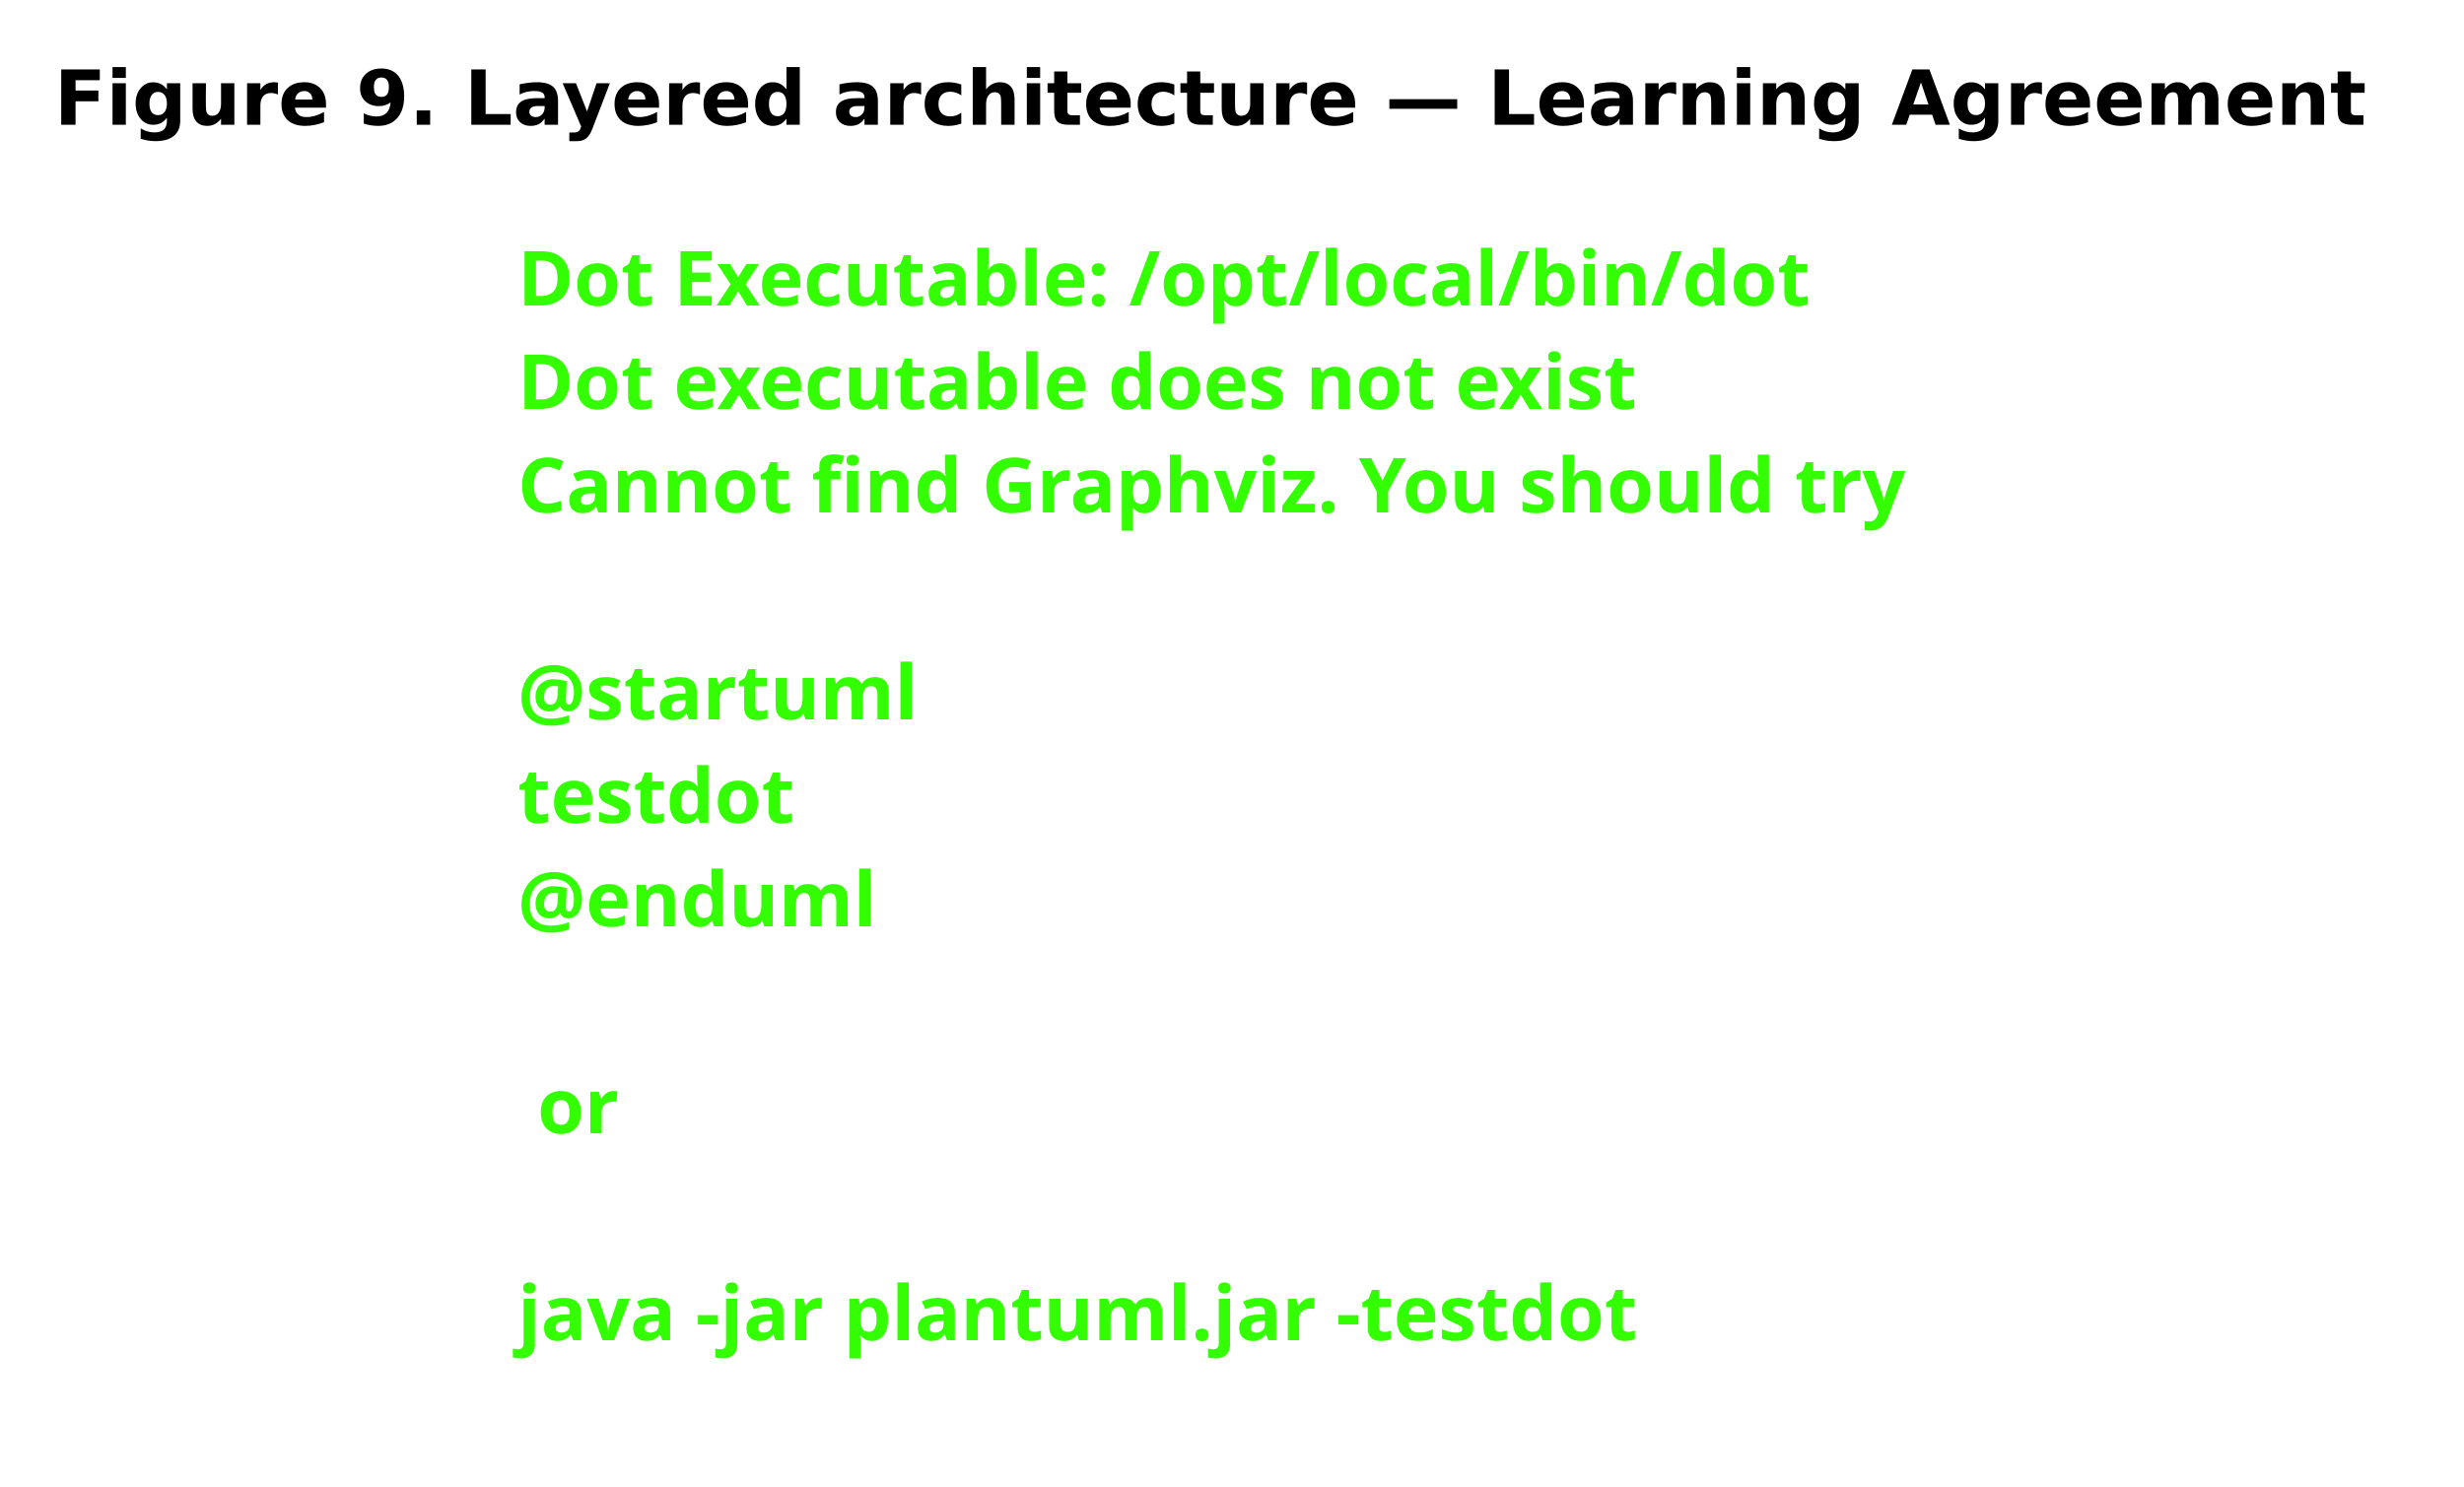
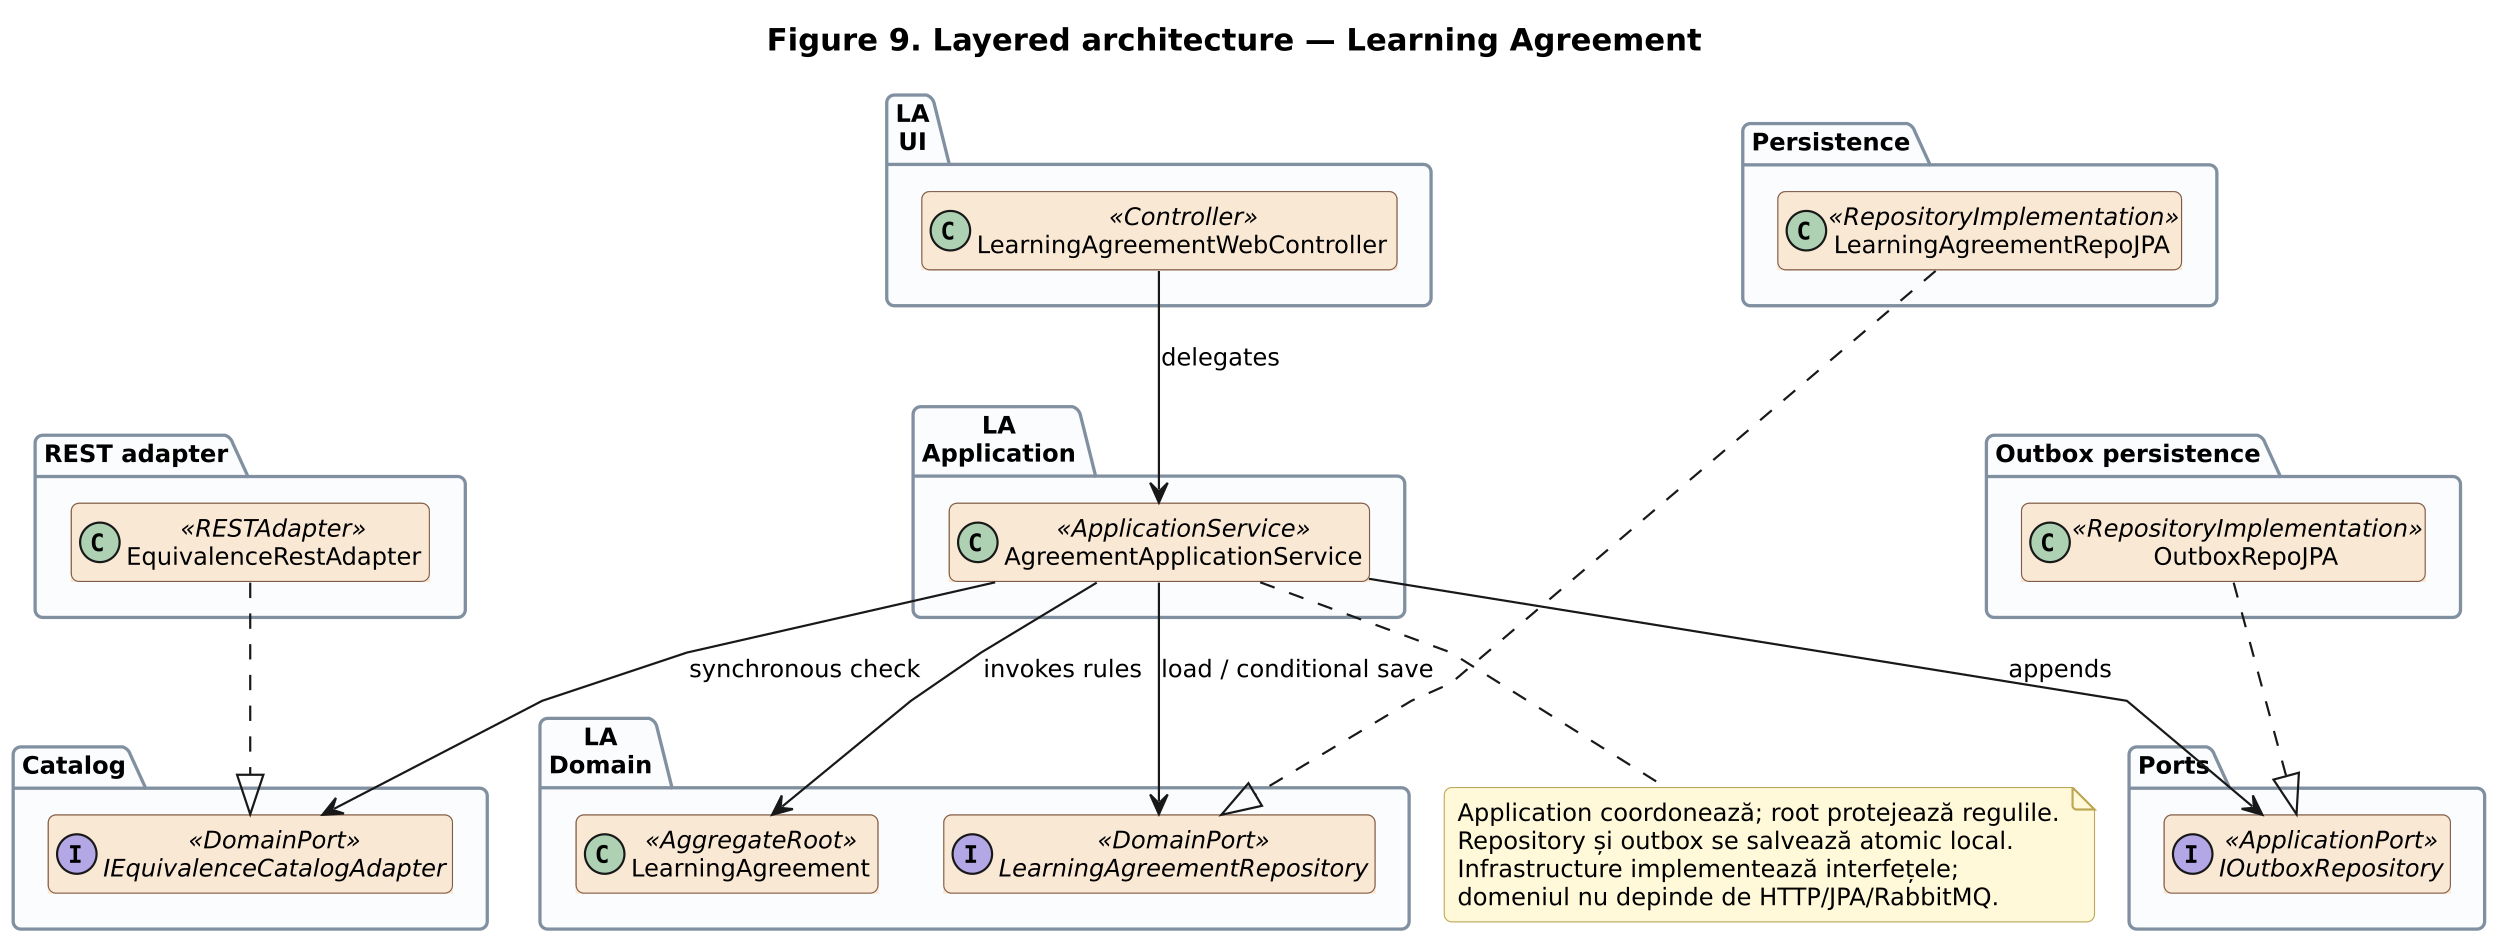
- <svg xmlns="http://www.w3.org/2000/svg" contentStyleType="text/css" data-diagram-type="CLASS" height="274px" preserveAspectRatio="none" style="width:454px;height:274px;background:#FFFFFF;" version="1.1" viewBox="0 0 454 274" width="454px" zoomAndPan="magnify">
+ <svg xmlns="http://www.w3.org/2000/svg" contentStyleType="text/css" data-diagram-type="CLASS" height="430px" preserveAspectRatio="none" style="width:1139px;height:430px;background:#FFFFFF;" version="1.1" viewBox="0 0 1139 430" width="1139px" zoomAndPan="magnify">
  <defs />
  <g>
    <g class="title" data-source-line="1">
-       <text fill="#000000" font-family="DejaVu Sans" font-size="14" font-weight="bold" lengthAdjust="spacing" textLength="426.44" x="10" y="22.995">Figure 9. Layered architecture — Learning Agreement</text>
+       <text fill="#000000" font-family="DejaVu Sans" font-size="14" font-weight="bold" lengthAdjust="spacing" textLength="426.44" x="349.28" y="22.995">Figure 9. Layered architecture — Learning Agreement</text>
    </g>
-     <text fill="#33FF02" font-family="sans-serif" font-size="14" font-weight="bold" lengthAdjust="spacing" textLength="238.433" x="95.382" y="56.297">Dot Executable: /opt/local/bin/dot</text>
-     <text fill="#33FF02" font-family="sans-serif" font-size="14" font-weight="bold" lengthAdjust="spacing" textLength="207.003" x="95.382" y="75.365">Dot executable does not exist</text>
-     <text fill="#33FF02" font-family="sans-serif" font-size="14" font-weight="bold" lengthAdjust="spacing" textLength="256.675" x="95.382" y="94.433">Cannot find Graphviz. You should try</text>
-     <text fill="#33FF02" font-family="sans-serif" font-size="14" font-weight="bold" lengthAdjust="spacing" textLength="3.64" x="95.382" y="113.501"> </text>
-     <text fill="#33FF02" font-family="sans-serif" font-size="14" font-weight="bold" lengthAdjust="spacing" textLength="73.696" x="95.382" y="132.569">@startuml</text>
-     <text fill="#33FF02" font-family="sans-serif" font-size="14" font-weight="bold" lengthAdjust="spacing" textLength="50.988" x="95.382" y="151.637">testdot</text>
-     <text fill="#33FF02" font-family="sans-serif" font-size="14" font-weight="bold" lengthAdjust="spacing" textLength="66.108" x="95.382" y="170.704">@enduml</text>
-     <text fill="#33FF02" font-family="sans-serif" font-size="14" font-weight="bold" lengthAdjust="spacing" textLength="3.64" x="95.382" y="189.772"> </text>
-     <text fill="#33FF02" font-family="sans-serif" font-size="14" font-weight="bold" lengthAdjust="spacing" textLength="15.022" x="99.022" y="208.84">or</text>
-     <text fill="#33FF02" font-family="sans-serif" font-size="14" font-weight="bold" lengthAdjust="spacing" textLength="3.64" x="95.382" y="227.908"> </text>
-     <text fill="#33FF02" font-family="sans-serif" font-size="14" font-weight="bold" lengthAdjust="spacing" textLength="206.303" x="95.382" y="246.976">java -jar plantuml.jar -testdot</text>
-     <text fill="#33FF02" font-family="sans-serif" font-size="14" font-weight="bold" lengthAdjust="spacing" textLength="3.64" x="95.382" y="266.044"> </text>
+     <g class="cluster" data-qualified-name="CatalogContract" data-source-line="4" id="ent0016">
+       <path d="M9.5,340.297 L55.878,340.297 A5.25,5.25 0 0 1 59.378,343.797 L66.378,359.102 L218.5,359.102 A3.5,3.5 0 0 1 222,362.602 L222,419.797 A3.5,3.5 0 0 1 218.5,423.297 L9.5,423.297 A3.5,3.5 0 0 1 6,419.797 L6,343.797 A3.5,3.5 0 0 1 9.5,340.297" fill="#FAFCFE" style="stroke:#8090A0;stroke-width:1.5;" />
+       <line style="stroke:#8090A0;stroke-width:1.5;" x1="6" x2="66.378" y1="359.102" y2="359.102" />
+       <text fill="#000000" font-family="DejaVu Sans" font-size="11" font-weight="bold" lengthAdjust="spacing" textLength="47.378" x="10" y="352.507">Catalog</text>
+     </g>
+     <g class="cluster" data-qualified-name="AgreementDomain" data-source-line="5" id="ent0022">
+       <path d="M249.5,327.297 L295.674,327.297 A5.25,5.25 0 0 1 299.174,330.797 L306.174,358.906 L638.5,358.906 A3.5,3.5 0 0 1 642,362.406 L642,419.797 A3.5,3.5 0 0 1 638.5,423.297 L249.5,423.297 A3.5,3.5 0 0 1 246,419.797 L246,330.797 A3.5,3.5 0 0 1 249.5,327.297" fill="#FAFCFE" style="stroke:#8090A0;stroke-width:1.5;" />
+       <line style="stroke:#8090A0;stroke-width:1.5;" x1="246" x2="306.174" y1="358.906" y2="358.906" />
+       <text fill="#000000" font-family="DejaVu Sans" font-size="11" font-weight="bold" lengthAdjust="spacing" textLength="15.523" x="265.826" y="339.507">LA</text>
+       <text fill="#000000" font-family="DejaVu Sans" font-size="11" font-weight="bold" lengthAdjust="spacing" textLength="47.174" x="250" y="352.312">Domain</text>
+     </g>
+     <g class="cluster" data-qualified-name="OutboxContract" data-source-line="4" id="ent0041">
+       <path d="M973.5,340.297 L1005.35,340.297 A5.25,5.25 0 0 1 1008.85,343.797 L1015.85,359.102 L1128.5,359.102 A3.5,3.5 0 0 1 1132,362.602 L1132,419.797 A3.5,3.5 0 0 1 1128.5,423.297 L973.5,423.297 A3.5,3.5 0 0 1 970,419.797 L970,343.797 A3.5,3.5 0 0 1 973.5,340.297" fill="#FAFCFE" style="stroke:#8090A0;stroke-width:1.5;" />
+       <line style="stroke:#8090A0;stroke-width:1.5;" x1="970" x2="1015.85" y1="359.102" y2="359.102" />
+       <text fill="#000000" font-family="DejaVu Sans" font-size="11" font-weight="bold" lengthAdjust="spacing" textLength="32.85" x="974" y="352.507">Ports</text>
+     </g>
+     <g class="cluster" data-qualified-name="AgreementPresentation" data-source-line="6" id="ent0046">
+       <path d="M407.5,43.297 L422.022,43.297 A5.25,5.25 0 0 1 425.522,46.797 L432.522,74.906 L648.5,74.906 A3.5,3.5 0 0 1 652,78.406 L652,135.797 A3.5,3.5 0 0 1 648.5,139.297 L407.5,139.297 A3.5,3.5 0 0 1 404,135.797 L404,46.797 A3.5,3.5 0 0 1 407.5,43.297" fill="#FAFCFE" style="stroke:#8090A0;stroke-width:1.5;" />
+       <line style="stroke:#8090A0;stroke-width:1.5;" x1="404" x2="432.522" y1="74.906" y2="74.906" />
+       <text fill="#000000" font-family="DejaVu Sans" font-size="11" font-weight="bold" lengthAdjust="spacing" textLength="15.523" x="408" y="55.507">LA</text>
+       <text fill="#000000" font-family="DejaVu Sans" font-size="11" font-weight="bold" lengthAdjust="spacing" textLength="13.025" x="409.249" y="68.312">UI</text>
+     </g>
+     <g class="cluster" data-qualified-name="AgreementApplication" data-source-line="16" id="ent0048">
+       <path d="M419.5,185.297 L488.663,185.297 A5.25,5.25 0 0 1 492.163,188.797 L499.163,216.906 L636.5,216.906 A3.5,3.5 0 0 1 640,220.406 L640,277.797 A3.5,3.5 0 0 1 636.5,281.297 L419.5,281.297 A3.5,3.5 0 0 1 416,277.797 L416,188.797 A3.5,3.5 0 0 1 419.5,185.297" fill="#FAFCFE" style="stroke:#8090A0;stroke-width:1.5;" />
+       <line style="stroke:#8090A0;stroke-width:1.5;" x1="416" x2="499.163" y1="216.906" y2="216.906" />
+       <text fill="#000000" font-family="DejaVu Sans" font-size="11" font-weight="bold" lengthAdjust="spacing" textLength="15.523" x="447.32" y="197.507">LA</text>
+       <text fill="#000000" font-family="DejaVu Sans" font-size="11" font-weight="bold" lengthAdjust="spacing" textLength="70.163" x="420" y="210.312">Application</text>
+     </g>
+     <g class="cluster" data-qualified-name="AgreementPersistence" data-source-line="29" id="ent0050">
+       <path d="M797.5,56.297 L868.843,56.297 A5.25,5.25 0 0 1 872.343,59.797 L879.343,75.102 L1006.5,75.102 A3.5,3.5 0 0 1 1010,78.602 L1010,135.797 A3.5,3.5 0 0 1 1006.5,139.297 L797.5,139.297 A3.5,3.5 0 0 1 794,135.797 L794,59.797 A3.5,3.5 0 0 1 797.5,56.297" fill="#FAFCFE" style="stroke:#8090A0;stroke-width:1.5;" />
+       <line style="stroke:#8090A0;stroke-width:1.5;" x1="794" x2="879.343" y1="75.102" y2="75.102" />
+       <text fill="#000000" font-family="DejaVu Sans" font-size="11" font-weight="bold" lengthAdjust="spacing" textLength="72.343" x="798" y="68.507">Persistence</text>
+     </g>
+     <g class="cluster" data-qualified-name="AgreementOutbound" data-source-line="35" id="ent0052">
+       <path d="M19.5,198.297 L102.477,198.297 A5.25,5.25 0 0 1 105.977,201.797 L112.977,217.102 L208.5,217.102 A3.5,3.5 0 0 1 212,220.602 L212,277.797 A3.5,3.5 0 0 1 208.5,281.297 L19.5,281.297 A3.5,3.5 0 0 1 16,277.797 L16,201.797 A3.5,3.5 0 0 1 19.5,198.297" fill="#FAFCFE" style="stroke:#8090A0;stroke-width:1.5;" />
+       <line style="stroke:#8090A0;stroke-width:1.5;" x1="16" x2="112.977" y1="217.102" y2="217.102" />
+       <text fill="#000000" font-family="DejaVu Sans" font-size="11" font-weight="bold" lengthAdjust="spacing" textLength="83.977" x="20" y="210.507">REST adapter</text>
+     </g>
+     <g class="cluster" data-qualified-name="OutboxPersistence" data-source-line="40" id="ent0054">
+       <path d="M908.5,198.297 L1028.452,198.297 A5.25,5.25 0 0 1 1031.952,201.797 L1038.952,217.102 L1117.5,217.102 A3.5,3.5 0 0 1 1121,220.602 L1121,277.797 A3.5,3.5 0 0 1 1117.5,281.297 L908.5,281.297 A3.5,3.5 0 0 1 905,277.797 L905,201.797 A3.5,3.5 0 0 1 908.5,198.297" fill="#FAFCFE" style="stroke:#8090A0;stroke-width:1.5;" />
+       <line style="stroke:#8090A0;stroke-width:1.5;" x1="905" x2="1038.952" y1="217.102" y2="217.102" />
+       <text fill="#000000" font-family="DejaVu Sans" font-size="11" font-weight="bold" lengthAdjust="spacing" textLength="120.952" x="909" y="210.507">Outbox persistence</text>
+     </g>
+     <g class="entity" data-qualified-name="CatalogContract.IEquivalenceCatalogAdapter" data-source-line="27" id="ent0020">
+       <rect fill="#FFF8EE" height="35.609" rx="3.5" ry="3.5" style="stroke:#805B47;stroke-width:0.5;" width="184.143" x="22" y="371.297" />
+       <rect fill="#F9E8D4" height="35.609" rx="3.5" ry="3.5" style="stroke:#F9E8D4;stroke-width:0.5;" width="184.143" x="22" y="371.297" />
+       <rect fill="#F9E8D4" height="3.5" style="stroke:#F9E8D4;stroke-width:0.5;" width="184.143" x="22" y="403.406" />
+       <rect fill="none" height="35.609" rx="3.5" ry="3.5" style="stroke:#805B47;stroke-width:0.5;" width="184.143" x="22" y="371.297" />
+       <ellipse cx="35" cy="389.102" fill="#B4A7E5" rx="9" ry="9" style="stroke:#181818;stroke-width:1;" />
+       <path d="M31.922,386.477 L31.922,385.086 L36.703,385.086 L36.703,386.477 L35.109,386.477 L35.109,391.711 L36.703,391.711 L36.703,393.102 L31.922,393.102 L31.922,391.711 L33.516,391.711 L33.516,386.477 L31.922,386.477 Z " fill="#000000" />
+       <text fill="#000000" font-family="DejaVu Sans" font-size="11" font-style="italic" lengthAdjust="spacing" textLength="78.461" x="85.841" y="386.507">«DomainPort»</text>
+       <text fill="#000000" font-family="DejaVu Sans" font-size="11" font-style="italic" lengthAdjust="spacing" textLength="156.143" x="47" y="399.312">IEquivalenceCatalogAdapter</text>
+     </g>
+     <g class="entity" data-qualified-name="AgreementDomain.LearningAgreement" data-source-line="6" id="ent0023">
+       <rect fill="#FFF8EE" height="35.609" rx="3.5" ry="3.5" style="stroke:#805B47;stroke-width:0.5;" width="137.474" x="262.5" y="371.297" />
+       <rect fill="#F9E8D4" height="35.609" rx="3.5" ry="3.5" style="stroke:#F9E8D4;stroke-width:0.5;" width="137.474" x="262.5" y="371.297" />
+       <rect fill="#F9E8D4" height="3.5" style="stroke:#F9E8D4;stroke-width:0.5;" width="137.474" x="262.5" y="403.406" />
+       <rect fill="none" height="35.609" rx="3.5" ry="3.5" style="stroke:#805B47;stroke-width:0.5;" width="137.474" x="262.5" y="371.297" />
+       <ellipse cx="275.5" cy="389.102" fill="#ADD1B2" rx="9" ry="9" style="stroke:#181818;stroke-width:1;" />
+       <path d="M276.812,392.867 Q276.438,393.07 276.016,393.164 Q275.609,393.258 275.141,393.258 Q273.531,393.258 272.672,392.195 Q271.812,391.117 271.812,389.102 Q271.812,387.07 272.672,386.008 Q273.531,384.93 275.141,384.93 Q275.609,384.93 276.016,385.039 Q276.438,385.133 276.812,385.32 L276.812,387.086 Q276.391,386.711 276,386.539 Q275.625,386.367 275.219,386.367 Q274.359,386.367 273.906,387.055 Q273.469,387.742 273.469,389.102 Q273.469,390.461 273.906,391.148 Q274.359,391.836 275.219,391.836 Q275.625,391.836 276,391.664 Q276.391,391.492 276.812,391.102 L276.812,392.867 Z " fill="#000000" />
+       <text fill="#000000" font-family="DejaVu Sans" font-size="11" font-style="italic" lengthAdjust="spacing" textLength="96.578" x="293.948" y="386.507">«AggregateRoot»</text>
+       <text fill="#000000" font-family="DejaVu Sans" font-size="11" lengthAdjust="spacing" textLength="109.474" x="287.5" y="399.312">LearningAgreement</text>
+     </g>
+     <g class="entity" data-qualified-name="AgreementDomain.LearningAgreementRepository" data-source-line="42" id="ent0026">
+       <rect fill="#FFF8EE" height="35.609" rx="3.5" ry="3.5" style="stroke:#805B47;stroke-width:0.5;" width="196.459" x="430" y="371.297" />
+       <rect fill="#F9E8D4" height="35.609" rx="3.5" ry="3.5" style="stroke:#F9E8D4;stroke-width:0.5;" width="196.459" x="430" y="371.297" />
+       <rect fill="#F9E8D4" height="3.5" style="stroke:#F9E8D4;stroke-width:0.5;" width="196.459" x="430" y="403.406" />
+       <rect fill="none" height="35.609" rx="3.5" ry="3.5" style="stroke:#805B47;stroke-width:0.5;" width="196.459" x="430" y="371.297" />
+       <ellipse cx="443" cy="389.102" fill="#B4A7E5" rx="9" ry="9" style="stroke:#181818;stroke-width:1;" />
+       <path d="M439.922,386.477 L439.922,385.086 L444.703,385.086 L444.703,386.477 L443.109,386.477 L443.109,391.711 L444.703,391.711 L444.703,393.102 L439.922,393.102 L439.922,391.711 L441.516,391.711 L441.516,386.477 L439.922,386.477 Z " fill="#000000" />
+       <text fill="#000000" font-family="DejaVu Sans" font-size="11" font-style="italic" lengthAdjust="spacing" textLength="78.461" x="499.999" y="386.507">«DomainPort»</text>
+       <text fill="#000000" font-family="DejaVu Sans" font-size="11" font-style="italic" lengthAdjust="spacing" textLength="168.459" x="455" y="399.312">LearningAgreementRepository</text>
+     </g>
+     <g class="entity" data-qualified-name="OutboxContract.IOutboxRepository" data-source-line="5" id="ent0042">
+       <rect fill="#FFF8EE" height="35.609" rx="3.5" ry="3.5" style="stroke:#805B47;stroke-width:0.5;" width="130.394" x="986" y="371.297" />
+       <rect fill="#F9E8D4" height="35.609" rx="3.5" ry="3.5" style="stroke:#F9E8D4;stroke-width:0.5;" width="130.394" x="986" y="371.297" />
+       <rect fill="#F9E8D4" height="3.5" style="stroke:#F9E8D4;stroke-width:0.5;" width="130.394" x="986" y="403.406" />
+       <rect fill="none" height="35.609" rx="3.5" ry="3.5" style="stroke:#805B47;stroke-width:0.5;" width="130.394" x="986" y="371.297" />
+       <ellipse cx="999" cy="389.102" fill="#B4A7E5" rx="9" ry="9" style="stroke:#181818;stroke-width:1;" />
+       <path d="M995.922,386.477 L995.922,385.086 L1000.703,385.086 L1000.703,386.477 L999.109,386.477 L999.109,391.711 L1000.703,391.711 L1000.703,393.102 L995.922,393.102 L995.922,391.711 L997.516,391.711 L997.516,386.477 L995.922,386.477 Z " fill="#000000" />
+       <text fill="#000000" font-family="DejaVu Sans" font-size="11" font-style="italic" lengthAdjust="spacing" textLength="97.238" x="1013.578" y="386.507">«ApplicationPort»</text>
+       <text fill="#000000" font-family="DejaVu Sans" font-size="11" font-style="italic" lengthAdjust="spacing" textLength="102.394" x="1011" y="399.312">IOutboxRepository</text>
+     </g>
+     <g class="entity" data-qualified-name="AgreementPresentation.LearningAgreementWebController" data-source-line="7" id="ent0047">
+       <rect fill="#FFF8EE" height="35.609" rx="3.5" ry="3.5" style="stroke:#805B47;stroke-width:0.5;" width="216.45" x="420" y="87.297" />
+       <rect fill="#F9E8D4" height="35.609" rx="3.5" ry="3.5" style="stroke:#F9E8D4;stroke-width:0.5;" width="216.45" x="420" y="87.297" />
+       <rect fill="#F9E8D4" height="3.5" style="stroke:#F9E8D4;stroke-width:0.5;" width="216.45" x="420" y="119.406" />
+       <rect fill="none" height="35.609" rx="3.5" ry="3.5" style="stroke:#805B47;stroke-width:0.5;" width="216.45" x="420" y="87.297" />
+       <ellipse cx="433" cy="105.102" fill="#ADD1B2" rx="9" ry="9" style="stroke:#181818;stroke-width:1;" />
+       <path d="M434.312,108.867 Q433.938,109.07 433.516,109.164 Q433.109,109.258 432.641,109.258 Q431.031,109.258 430.172,108.195 Q429.312,107.117 429.312,105.102 Q429.312,103.07 430.172,102.008 Q431.031,100.93 432.641,100.93 Q433.109,100.93 433.516,101.039 Q433.938,101.133 434.312,101.32 L434.312,103.086 Q433.891,102.711 433.5,102.539 Q433.125,102.367 432.719,102.367 Q431.859,102.367 431.406,103.055 Q430.969,103.742 430.969,105.102 Q430.969,106.461 431.406,107.148 Q431.859,107.836 432.719,107.836 Q433.125,107.836 433.5,107.664 Q433.891,107.492 434.312,107.102 L434.312,108.867 Z " fill="#000000" />
+       <text fill="#000000" font-family="DejaVu Sans" font-size="11" font-style="italic" lengthAdjust="spacing" textLength="67.928" x="505.261" y="102.507">«Controller»</text>
+       <text fill="#000000" font-family="DejaVu Sans" font-size="11" lengthAdjust="spacing" textLength="188.45" x="445" y="115.312">LearningAgreementWebController</text>
+     </g>
+     <g class="entity" data-qualified-name="AgreementApplication.AgreementApplicationService" data-source-line="17" id="ent0049">
+       <rect fill="#FFF8EE" height="35.609" rx="3.5" ry="3.5" style="stroke:#805B47;stroke-width:0.5;" width="191.448" x="432.5" y="229.297" />
+       <rect fill="#F9E8D4" height="35.609" rx="3.5" ry="3.5" style="stroke:#F9E8D4;stroke-width:0.5;" width="191.448" x="432.5" y="229.297" />
+       <rect fill="#F9E8D4" height="3.5" style="stroke:#F9E8D4;stroke-width:0.5;" width="191.448" x="432.5" y="261.406" />
+       <rect fill="none" height="35.609" rx="3.5" ry="3.5" style="stroke:#805B47;stroke-width:0.5;" width="191.448" x="432.5" y="229.297" />
+       <ellipse cx="445.5" cy="247.102" fill="#ADD1B2" rx="9" ry="9" style="stroke:#181818;stroke-width:1;" />
+       <path d="M446.812,250.867 Q446.438,251.07 446.016,251.164 Q445.609,251.258 445.141,251.258 Q443.531,251.258 442.672,250.195 Q441.812,249.117 441.812,247.102 Q441.812,245.07 442.672,244.008 Q443.531,242.93 445.141,242.93 Q445.609,242.93 446.016,243.039 Q446.438,243.133 446.812,243.32 L446.812,245.086 Q446.391,244.711 446,244.539 Q445.625,244.367 445.219,244.367 Q444.359,244.367 443.906,245.055 Q443.469,245.742 443.469,247.102 Q443.469,248.461 443.906,249.148 Q444.359,249.836 445.219,249.836 Q445.625,249.836 446,249.664 Q446.391,249.492 446.812,249.102 L446.812,250.867 Z " fill="#000000" />
+       <text fill="#000000" font-family="DejaVu Sans" font-size="11" font-style="italic" lengthAdjust="spacing" textLength="115.693" x="481.377" y="244.507">«ApplicationService»</text>
+       <text fill="#000000" font-family="DejaVu Sans" font-size="11" lengthAdjust="spacing" textLength="163.448" x="457.5" y="257.312">AgreementApplicationService</text>
+     </g>
+     <g class="entity" data-qualified-name="AgreementPersistence.LearningAgreementRepoJPA" data-source-line="30" id="ent0051">
+       <rect fill="#FFF8EE" height="35.609" rx="3.5" ry="3.5" style="stroke:#805B47;stroke-width:0.5;" width="183.908" x="810" y="87.297" />
+       <rect fill="#F9E8D4" height="35.609" rx="3.5" ry="3.5" style="stroke:#F9E8D4;stroke-width:0.5;" width="183.908" x="810" y="87.297" />
+       <rect fill="#F9E8D4" height="3.5" style="stroke:#F9E8D4;stroke-width:0.5;" width="183.908" x="810" y="119.406" />
+       <rect fill="none" height="35.609" rx="3.5" ry="3.5" style="stroke:#805B47;stroke-width:0.5;" width="183.908" x="810" y="87.297" />
+       <ellipse cx="823" cy="105.102" fill="#ADD1B2" rx="9" ry="9" style="stroke:#181818;stroke-width:1;" />
+       <path d="M824.312,108.867 Q823.938,109.07 823.516,109.164 Q823.109,109.258 822.641,109.258 Q821.031,109.258 820.172,108.195 Q819.312,107.117 819.312,105.102 Q819.312,103.07 820.172,102.008 Q821.031,100.93 822.641,100.93 Q823.109,100.93 823.516,101.039 Q823.938,101.133 824.312,101.32 L824.312,103.086 Q823.891,102.711 823.5,102.539 Q823.125,102.367 822.719,102.367 Q821.859,102.367 821.406,103.055 Q820.969,103.742 820.969,105.102 Q820.969,106.461 821.406,107.148 Q821.859,107.836 822.719,107.836 Q823.125,107.836 823.5,107.664 Q823.891,107.492 824.312,107.102 L824.312,108.867 Z " fill="#000000" />
+       <text fill="#000000" font-family="DejaVu Sans" font-size="11" font-style="italic" lengthAdjust="spacing" textLength="159.908" x="833" y="102.507">«RepositoryImplementation»</text>
+       <text fill="#000000" font-family="DejaVu Sans" font-size="11" lengthAdjust="spacing" textLength="154.999" x="835.455" y="115.312">LearningAgreementRepoJPA</text>
+     </g>
+     <g class="entity" data-qualified-name="AgreementOutbound.EquivalenceRestAdapter" data-source-line="36" id="ent0053">
+       <rect fill="#FFF8EE" height="35.609" rx="3.5" ry="3.5" style="stroke:#805B47;stroke-width:0.5;" width="163.11" x="32.5" y="229.297" />
+       <rect fill="#F9E8D4" height="35.609" rx="3.5" ry="3.5" style="stroke:#F9E8D4;stroke-width:0.5;" width="163.11" x="32.5" y="229.297" />
+       <rect fill="#F9E8D4" height="3.5" style="stroke:#F9E8D4;stroke-width:0.5;" width="163.11" x="32.5" y="261.406" />
+       <rect fill="none" height="35.609" rx="3.5" ry="3.5" style="stroke:#805B47;stroke-width:0.5;" width="163.11" x="32.5" y="229.297" />
+       <ellipse cx="45.5" cy="247.102" fill="#ADD1B2" rx="9" ry="9" style="stroke:#181818;stroke-width:1;" />
+       <path d="M46.812,250.867 Q46.438,251.07 46.016,251.164 Q45.609,251.258 45.141,251.258 Q43.531,251.258 42.672,250.195 Q41.812,249.117 41.812,247.102 Q41.812,245.07 42.672,244.008 Q43.531,242.93 45.141,242.93 Q45.609,242.93 46.016,243.039 Q46.438,243.133 46.812,243.32 L46.812,245.086 Q46.391,244.711 46,244.539 Q45.625,244.367 45.219,244.367 Q44.359,244.367 43.906,245.055 Q43.469,245.742 43.469,247.102 Q43.469,248.461 43.906,249.148 Q44.359,249.836 45.219,249.836 Q45.625,249.836 46,249.664 Q46.391,249.492 46.812,249.102 L46.812,250.867 Z " fill="#000000" />
+       <text fill="#000000" font-family="DejaVu Sans" font-size="11" font-style="italic" lengthAdjust="spacing" textLength="85.707" x="82.202" y="244.507">«RESTAdapter»</text>
+       <text fill="#000000" font-family="DejaVu Sans" font-size="11" lengthAdjust="spacing" textLength="135.11" x="57.5" y="257.312">EquivalenceRestAdapter</text>
+     </g>
+     <g class="entity" data-qualified-name="OutboxPersistence.OutboxRepoJPA" data-source-line="41" id="ent0055">
+       <rect fill="#FFF8EE" height="35.609" rx="3.5" ry="3.5" style="stroke:#805B47;stroke-width:0.5;" width="183.908" x="921" y="229.297" />
+       <rect fill="#F9E8D4" height="35.609" rx="3.5" ry="3.5" style="stroke:#F9E8D4;stroke-width:0.5;" width="183.908" x="921" y="229.297" />
+       <rect fill="#F9E8D4" height="3.5" style="stroke:#F9E8D4;stroke-width:0.5;" width="183.908" x="921" y="261.406" />
+       <rect fill="none" height="35.609" rx="3.5" ry="3.5" style="stroke:#805B47;stroke-width:0.5;" width="183.908" x="921" y="229.297" />
+       <ellipse cx="934" cy="247.102" fill="#ADD1B2" rx="9" ry="9" style="stroke:#181818;stroke-width:1;" />
+       <path d="M935.312,250.867 Q934.938,251.07 934.516,251.164 Q934.109,251.258 933.641,251.258 Q932.031,251.258 931.172,250.195 Q930.312,249.117 930.312,247.102 Q930.312,245.07 931.172,244.008 Q932.031,242.93 933.641,242.93 Q934.109,242.93 934.516,243.039 Q934.938,243.133 935.312,243.32 L935.312,245.086 Q934.891,244.711 934.5,244.539 Q934.125,244.367 933.719,244.367 Q932.859,244.367 932.406,245.055 Q931.969,245.742 931.969,247.102 Q931.969,248.461 932.406,249.148 Q932.859,249.836 933.719,249.836 Q934.125,249.836 934.5,249.664 Q934.891,249.492 935.312,249.102 L935.312,250.867 Z " fill="#000000" />
+       <text fill="#000000" font-family="DejaVu Sans" font-size="11" font-style="italic" lengthAdjust="spacing" textLength="159.908" x="944" y="244.507">«RepositoryImplementation»</text>
+       <text fill="#000000" font-family="DejaVu Sans" font-size="11" lengthAdjust="spacing" textLength="85.69" x="981.109" y="257.312">OutboxRepoJPA</text>
+     </g>
+     <g class="entity" data-qualified-name="GMN71" data-source-line="21" id="ent0072">
+       <path d="M658,362.297 L658,416.516 A3.5,3.5 0 0 0 661.5,420.016 L950.758,420.016 A3.5,3.5 0 0 0 954.258,416.516 L954.258,368.797 L944.258,358.797 L661.5,358.797 A3.5,3.5 0 0 0 658,362.297" fill="#FFF9D9" style="stroke:#BDA755;stroke-width:0.5;" />
+       <path d="M944.258,358.797 L944.258,367.047 A1.75,1.75 0 0 0 946.008,368.797 L954.258,368.797 L944.258,358.797" fill="#FFF9D9" style="stroke:#BDA755;stroke-width:1;" />
+       <text fill="#000000" font-family="DejaVu Sans" font-size="11" lengthAdjust="spacing" textLength="275.258" x="664" y="374.007">Application coordonează; root protejează regulile.</text>
+       <text fill="#000000" font-family="DejaVu Sans" font-size="11" lengthAdjust="spacing" textLength="254.278" x="664" y="386.812">Repository și outbox se salvează atomic local.</text>
+       <text fill="#000000" font-family="DejaVu Sans" font-size="11" lengthAdjust="spacing" textLength="228.755" x="664" y="399.617">Infrastructure implementează interfețele;</text>
+       <text fill="#000000" font-family="DejaVu Sans" font-size="11" lengthAdjust="spacing" textLength="247.962" x="664" y="412.421">domeniul nu depinde de HTTP/JPA/RabbitMQ.</text>
+     </g>
+     <g class="link" data-entity-1="ent0051" data-entity-2="ent0026" data-link-type="extension" data-source-line="55" id="lnk59">
+       <path codeLine="55" d="M881.87,123.427 C823.95,172.697 661,311.297 661,311.297 C661,311.297 643,319.297 643,319.297 C643,319.297 605.915,341.546 571.865,361.976" fill="none" id="LearningAgreementRepoJPA-to-LearningAgreementRepository" style="stroke:#181818;stroke-width:1;stroke-dasharray:7,7;" />
+       <polygon fill="none" points="556.43,371.237,574.952,367.121,568.778,356.831,556.43,371.237" style="stroke:#181818;stroke-width:1;" />
+     </g>
+     <g class="link" data-entity-1="ent0053" data-entity-2="ent0020" data-link-type="extension" data-source-line="56" id="lnk60">
+       <path codeLine="56" d="M114,265.467 C114,292.337 114,326.037 114,352.987" fill="none" id="EquivalenceRestAdapter-to-IEquivalenceCatalogAdapter" style="stroke:#181818;stroke-width:1;stroke-dasharray:7,7;" />
+       <polygon fill="none" points="114,370.987,120,352.987,108,352.987,114,370.987" style="stroke:#181818;stroke-width:1;" />
+     </g>
+     <g class="link" data-entity-1="ent0055" data-entity-2="ent0042" data-link-type="extension" data-source-line="57" id="lnk61">
+       <path codeLine="57" d="M1017.66,265.467 C1024.95,292.337 1034.278,326.665 1041.588,353.615" fill="none" id="OutboxRepoJPA-to-IOutboxRepository" style="stroke:#181818;stroke-width:1;stroke-dasharray:7,7;" />
+       <polygon fill="none" points="1046.3,370.987,1047.379,352.044,1035.797,355.185,1046.3,370.987" style="stroke:#181818;stroke-width:1;" />
+     </g>
+     <g class="link" data-entity-1="ent0047" data-entity-2="ent0049" data-link-type="dependency" data-source-line="59" id="lnk63">
+       <path codeLine="59" d="M528,123.467 C528,150.337 528,196.037 528,222.987" fill="none" id="LearningAgreementWebController-to-AgreementApplicationService" style="stroke:#181818;stroke-width:1;" />
+       <polygon fill="#181818" points="528,228.987,532,219.987,528,223.987,524,219.987,528,228.987" style="stroke:#181818;stroke-width:1;" />
+       <text fill="#000000" font-family="DejaVu Sans" font-size="11" lengthAdjust="spacing" textLength="54.108" x="529" y="166.507">delegates</text>
+     </g>
+     <g class="link" data-entity-1="ent0049" data-entity-2="ent0026" data-link-type="dependency" data-source-line="60" id="lnk64">
+       <path codeLine="60" d="M528,265.467 C528,292.337 528,338.037 528,364.987" fill="none" id="AgreementApplicationService-to-LearningAgreementRepository" style="stroke:#181818;stroke-width:1;" />
+       <polygon fill="#181818" points="528,370.987,532,361.987,528,365.987,524,361.987,528,370.987" style="stroke:#181818;stroke-width:1;" />
+       <text fill="#000000" font-family="DejaVu Sans" font-size="11" lengthAdjust="spacing" textLength="124.11" x="529" y="308.507">load / conditional save</text>
+     </g>
+     <g class="link" data-entity-1="ent0049" data-entity-2="ent0023" data-link-type="dependency" data-source-line="61" id="lnk65">
+       <path codeLine="61" d="M499.67,265.437 C476.31,279.567 447,297.297 447,297.297 C447,297.297 415,319.297 415,319.297 C415,319.297 381.277,346.999 356.397,367.429" fill="none" id="AgreementApplicationService-to-LearningAgreement" style="stroke:#181818;stroke-width:1;" />
+       <polygon fill="#181818" points="351.76,371.237,361.254,368.617,355.624,368.064,356.177,362.434,351.76,371.237" style="stroke:#181818;stroke-width:1;" />
+       <text fill="#000000" font-family="DejaVu Sans" font-size="11" lengthAdjust="spacing" textLength="72.682" x="448" y="308.507">invokes rules</text>
+     </g>
+     <g class="link" data-entity-1="ent0049" data-entity-2="ent0020" data-link-type="dependency" data-source-line="62" id="lnk66">
+       <path codeLine="62" d="M453.41,265.297 C391.31,279.447 313,297.297 313,297.297 C313,297.297 247,319.297 247,319.297 C247,319.297 191.586,348.044 152.206,368.474" fill="none" id="AgreementApplicationService-to-IEquivalenceCatalogAdapter" style="stroke:#181818;stroke-width:1;" />
+       <polygon fill="#181818" points="146.88,371.237,156.711,370.643,151.318,368.934,153.027,363.542,146.88,371.237" style="stroke:#181818;stroke-width:1;" />
+       <text fill="#000000" font-family="DejaVu Sans" font-size="11" lengthAdjust="spacing" textLength="105.59" x="314" y="308.507">synchronous check</text>
+     </g>
+     <g class="link" data-entity-1="ent0049" data-entity-2="ent0042" data-link-type="dependency" data-source-line="63" id="lnk67">
+       <path codeLine="63" d="M623.69,263.707 C753.39,284.587 969,319.297 969,319.297 C969,319.297 1001.859,346.944 1026.139,367.374" fill="none" id="AgreementApplicationService-to-IOutboxRepository" style="stroke:#181818;stroke-width:1;" />
+       <polygon fill="#181818" points="1030.73,371.237,1026.419,362.382,1026.904,368.018,1021.268,368.503,1030.73,371.237" style="stroke:#181818;stroke-width:1;" />
+       <text fill="#000000" font-family="DejaVu Sans" font-size="11" lengthAdjust="spacing" textLength="47.158" x="915" y="308.507">appends</text>
+     </g>
+     <g class="link" data-entity-1="ent0049" data-entity-2="ent0072" data-link-type="association" data-source-line="21" id="lnk73">
+       <path d="M574.14,265.297 C612.56,279.447 661,297.297 661,297.297 C661,297.297 716.58,332.177 758.92,358.747" fill="none" id="AgreementApplicationService-GMN71" style="stroke:#181818;stroke-width:1;stroke-dasharray:7,7;" />
+     </g>
  </g>
</svg>
